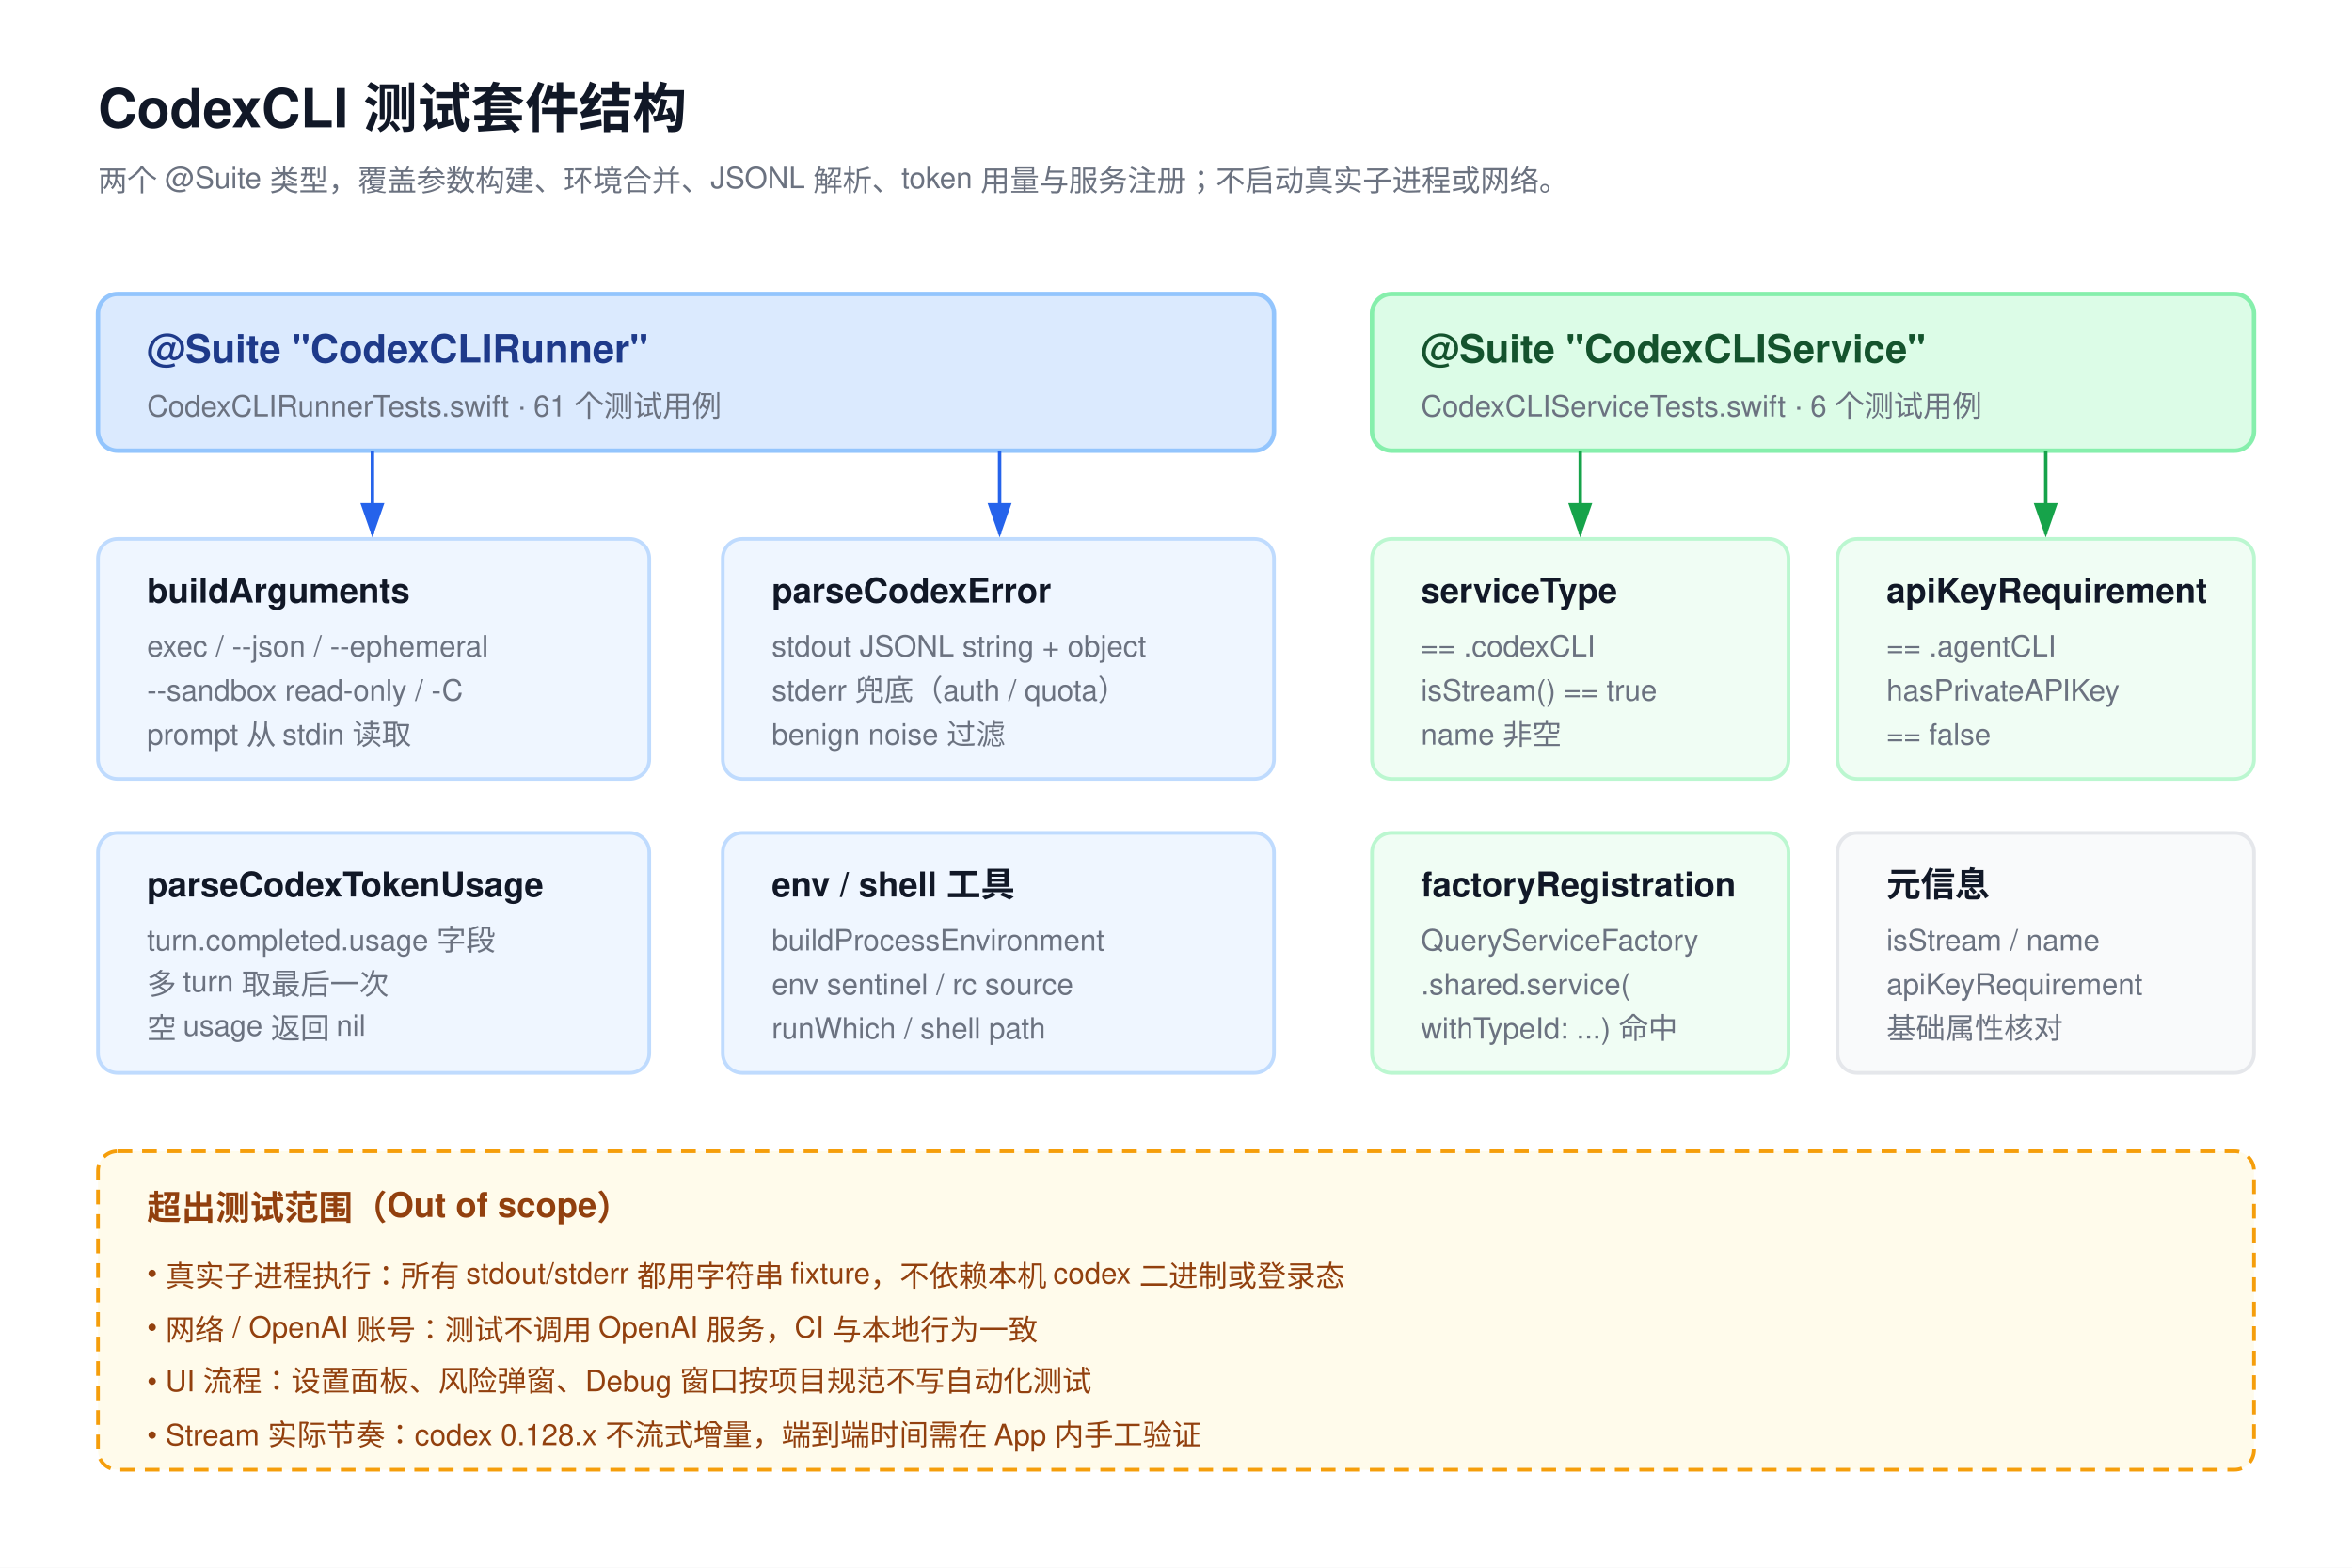
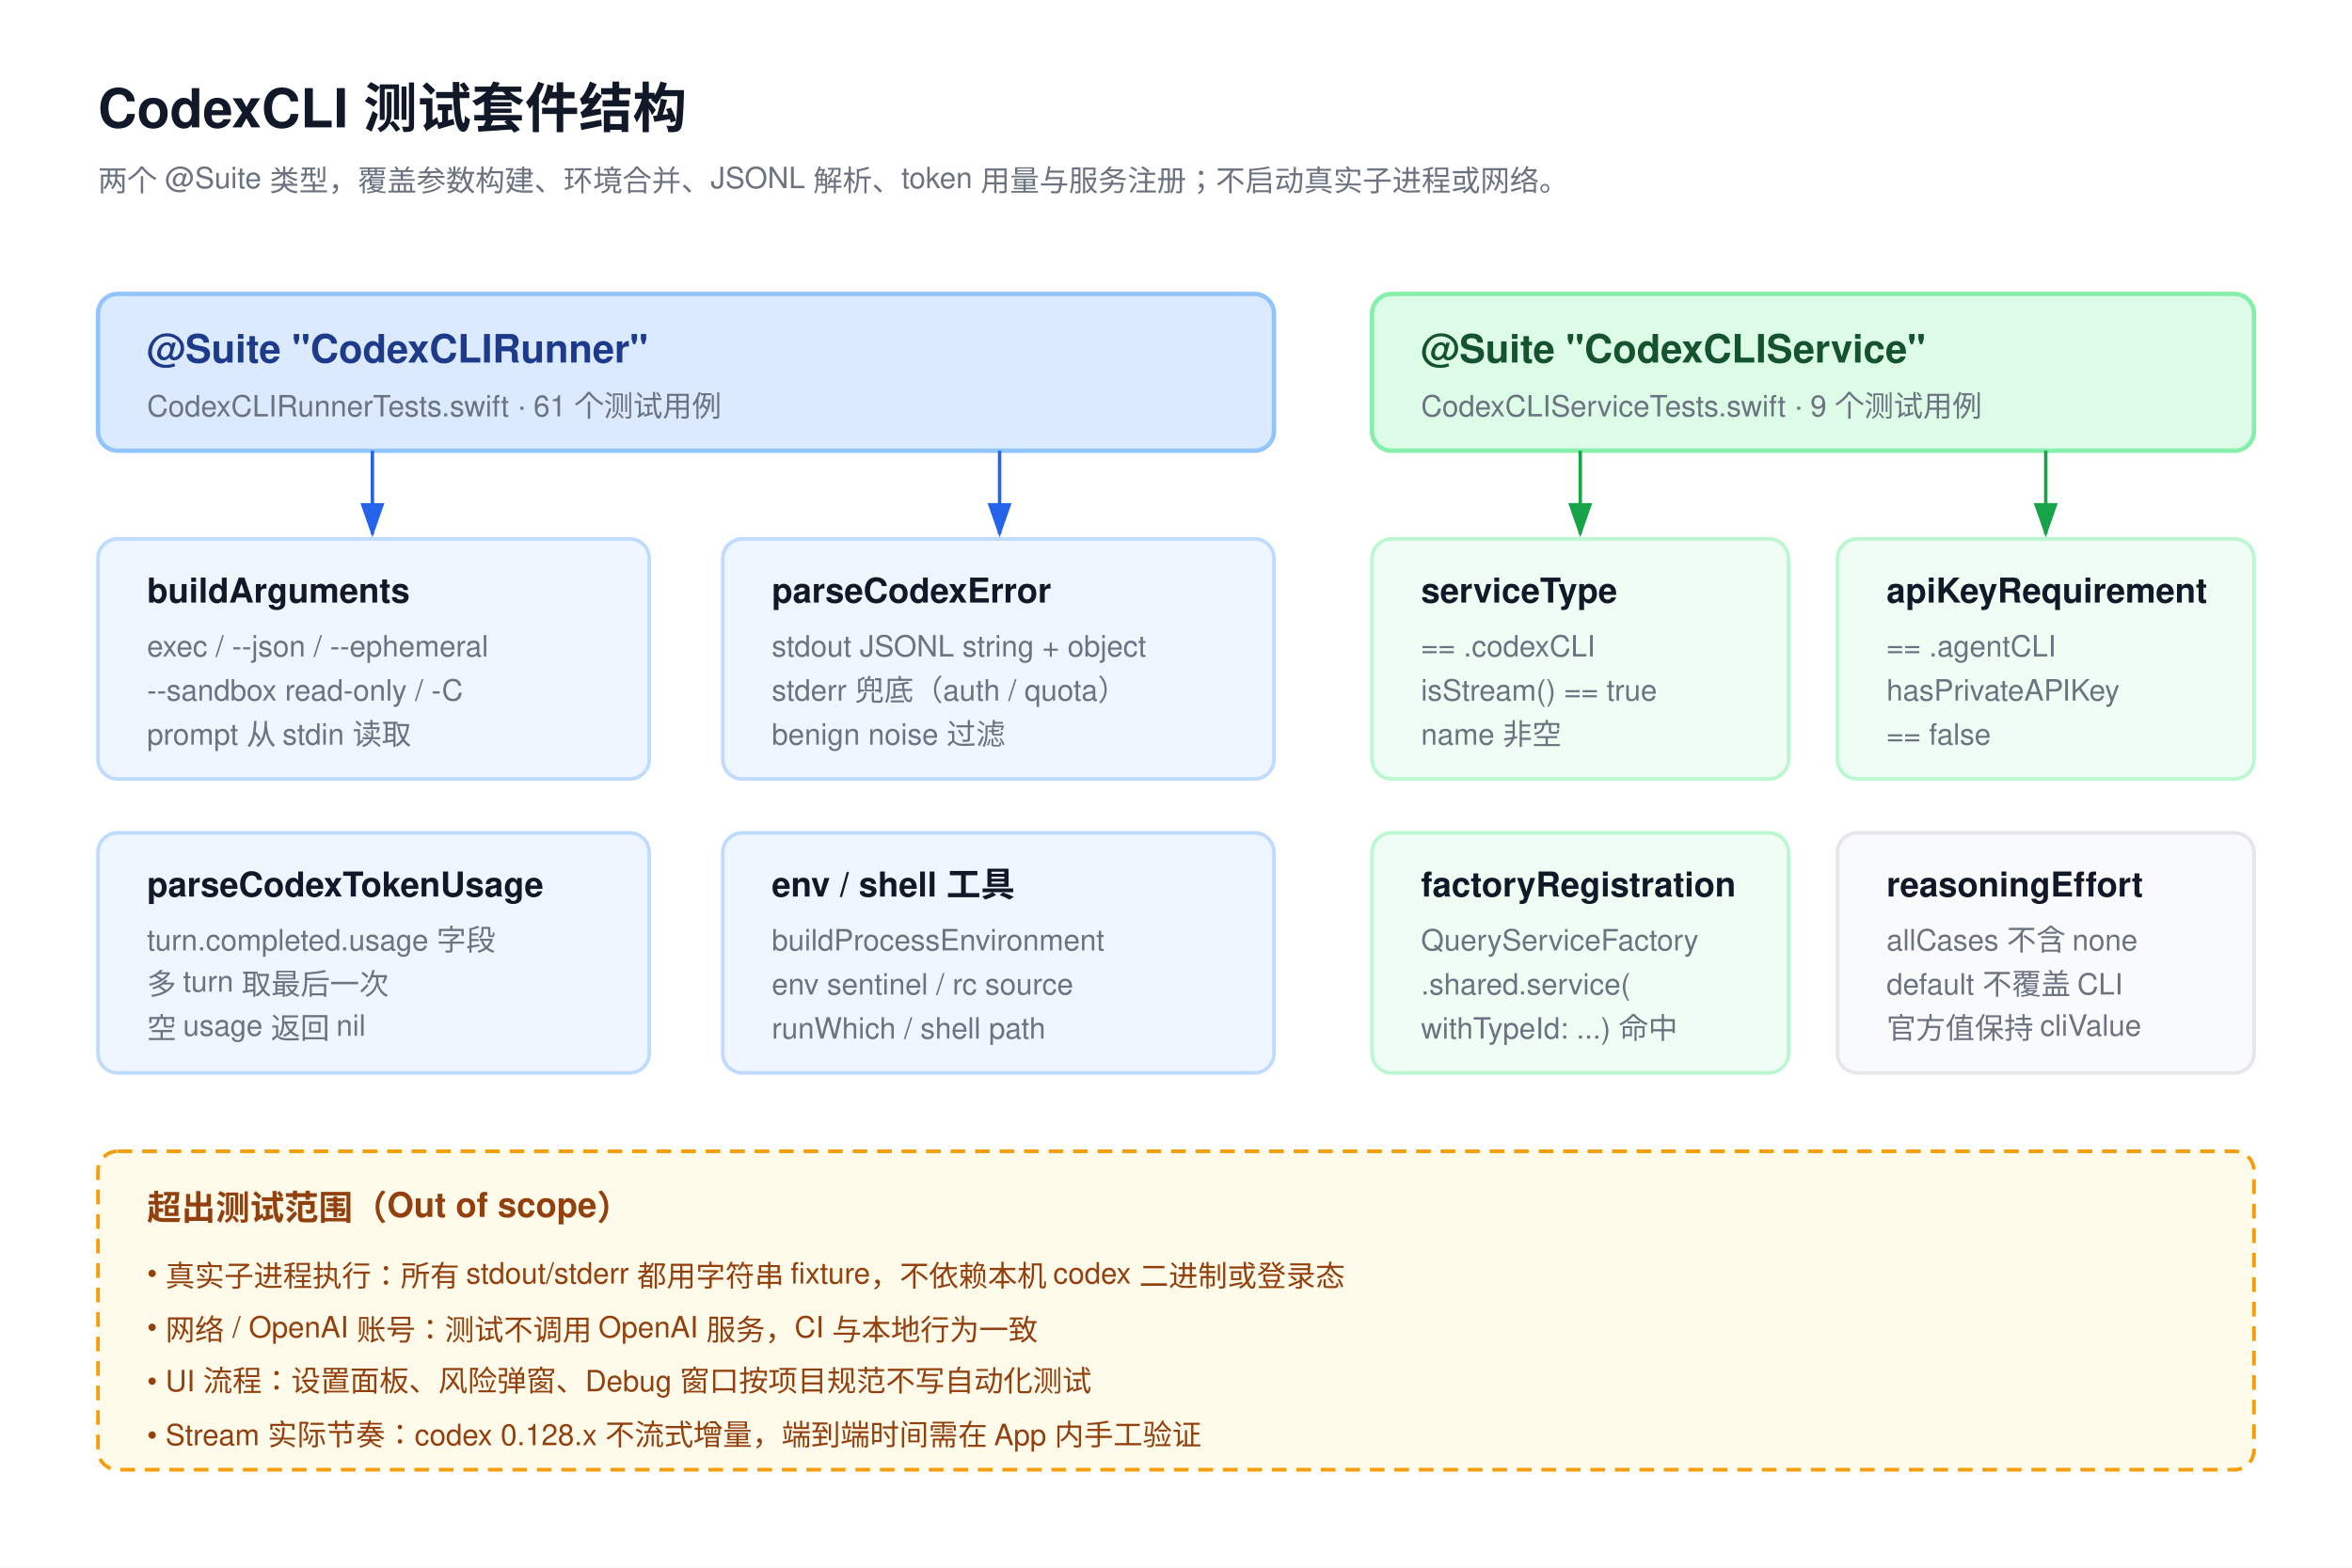
<svg xmlns="http://www.w3.org/2000/svg" viewBox="0 0 960 640" width="960" height="640">
  <style>
    text {
      font-family: "Helvetica Neue", Helvetica, Arial, "PingFang SC", "Microsoft YaHei", sans-serif;
      fill: #111827;
    }
    .title { font-size: 22px; font-weight: 600; }
    .suite-title { font-size: 16px; font-weight: 600; fill: #1e3a8a; }
    .suite-title-green { font-size: 16px; font-weight: 600; fill: #14532d; }
    .node-title { font-size: 14px; font-weight: 600; }
    .node-text { font-size: 12px; fill: #6b7280; }
    .legend-text { font-size: 12px; fill: #4b5563; }
    .scope-title { font-size: 14px; font-weight: 600; fill: #92400e; }
    .scope-text { font-size: 12px; fill: #92400e; }
  </style>
  <defs>
    <marker id="arrow-blue" markerWidth="10" markerHeight="7" refX="9" refY="3.5" orient="auto">
      <polygon points="0 0, 10 3.5, 0 7" fill="#2563eb" />
    </marker>
    <marker id="arrow-green" markerWidth="10" markerHeight="7" refX="9" refY="3.5" orient="auto">
      <polygon points="0 0, 10 3.5, 0 7" fill="#16a34a" />
    </marker>
  </defs>
  <rect width="960" height="640" fill="#ffffff" />
  <text x="40" y="52" class="title">CodexCLI 测试套件结构</text>
  <text x="40" y="78" class="node-text">两个 @Suite 类型，覆盖参数构建、环境合并、JSONL 解析、token 用量与服务注册；不启动真实子进程或网络。</text>
  <rect x="40" y="120" width="480" height="64" rx="8" fill="#dbeafe" stroke="#93c5fd" stroke-width="1.8" />
  <text x="60" y="148" class="suite-title">@Suite "CodexCLIRunner"</text>
  <text x="60" y="170" class="node-text">CodexCLIRunnerTests.swift · 61 个测试用例</text>
  <rect x="40" y="220" width="225" height="98" rx="8" fill="#eff6ff" stroke="#bfdbfe" stroke-width="1.5" />
  <text x="60" y="246" class="node-title">buildArguments</text>
  <text x="60" y="268" class="node-text">exec / --json / --ephemeral</text>
  <text x="60" y="286" class="node-text">--sandbox read-only / -C</text>
  <text x="60" y="304" class="node-text">prompt 从 stdin 读取</text>
  <rect x="295" y="220" width="225" height="98" rx="8" fill="#eff6ff" stroke="#bfdbfe" stroke-width="1.5" />
  <text x="315" y="246" class="node-title">parseCodexError</text>
  <text x="315" y="268" class="node-text">stdout JSONL string + object</text>
  <text x="315" y="286" class="node-text">stderr 兜底（auth / quota）</text>
  <text x="315" y="304" class="node-text">benign noise 过滤</text>
  <rect x="40" y="340" width="225" height="98" rx="8" fill="#eff6ff" stroke="#bfdbfe" stroke-width="1.5" />
  <text x="60" y="366" class="node-title">parseCodexTokenUsage</text>
  <text x="60" y="388" class="node-text">turn.completed.usage 字段</text>
  <text x="60" y="406" class="node-text">多 turn 取最后一次</text>
  <text x="60" y="424" class="node-text">空 usage 返回 nil</text>
  <rect x="295" y="340" width="225" height="98" rx="8" fill="#eff6ff" stroke="#bfdbfe" stroke-width="1.5" />
  <text x="315" y="366" class="node-title">env / shell 工具</text>
  <text x="315" y="388" class="node-text">buildProcessEnvironment</text>
  <text x="315" y="406" class="node-text">env sentinel / rc source</text>
  <text x="315" y="424" class="node-text">runWhich / shell path</text>
  <rect x="560" y="120" width="360" height="64" rx="8" fill="#dcfce7" stroke="#86efac" stroke-width="1.8" />
  <text x="580" y="148" class="suite-title-green">@Suite "CodexCLIService"</text>
-   <text x="580" y="170" class="node-text">CodexCLIServiceTests.swift · 6 个测试用例</text>
+   <text x="580" y="170" class="node-text">CodexCLIServiceTests.swift · 9 个测试用例</text>
  <rect x="560" y="220" width="170" height="98" rx="8" fill="#f0fdf4" stroke="#bbf7d0" stroke-width="1.5" />
  <text x="580" y="246" class="node-title">serviceType</text>
  <text x="580" y="268" class="node-text">== .codexCLI</text>
  <text x="580" y="286" class="node-text">isStream() == true</text>
  <text x="580" y="304" class="node-text">name 非空</text>
  <rect x="750" y="220" width="170" height="98" rx="8" fill="#f0fdf4" stroke="#bbf7d0" stroke-width="1.5" />
  <text x="770" y="246" class="node-title">apiKeyRequirement</text>
  <text x="770" y="268" class="node-text">== .agentCLI</text>
  <text x="770" y="286" class="node-text">hasPrivateAPIKey</text>
  <text x="770" y="304" class="node-text">== false</text>
  <rect x="560" y="340" width="170" height="98" rx="8" fill="#f0fdf4" stroke="#bbf7d0" stroke-width="1.5" />
  <text x="580" y="366" class="node-title">factoryRegistration</text>
  <text x="580" y="388" class="node-text">QueryServiceFactory</text>
  <text x="580" y="406" class="node-text">.shared.service(</text>
  <text x="580" y="424" class="node-text">withTypeId: ...) 命中</text>
  <rect x="750" y="340" width="170" height="98" rx="8" fill="#f9fafb" stroke="#e5e7eb" stroke-width="1.5" />
-   <text x="770" y="366" class="node-title">元信息</text>
-   <text x="770" y="388" class="node-text">isStream / name</text>
-   <text x="770" y="406" class="node-text">apiKeyRequirement</text>
-   <text x="770" y="424" class="node-text">基础属性核对</text>
+   <text x="770" y="366" class="node-title">reasoningEffort</text>
+   <text x="770" y="388" class="node-text">allCases 不含 none</text>
+   <text x="770" y="406" class="node-text">default 不覆盖 CLI</text>
+   <text x="770" y="424" class="node-text">官方值保持 cliValue</text>
  <line x1="152" y1="184" x2="152" y2="218" stroke="#2563eb" stroke-width="1.4" marker-end="url(#arrow-blue)" />
  <line x1="408" y1="184" x2="408" y2="218" stroke="#2563eb" stroke-width="1.4" marker-end="url(#arrow-blue)" />
  <line x1="645" y1="184" x2="645" y2="218" stroke="#16a34a" stroke-width="1.4" marker-end="url(#arrow-green)" />
  <line x1="835" y1="184" x2="835" y2="218" stroke="#16a34a" stroke-width="1.4" marker-end="url(#arrow-green)" />
  <rect x="40" y="470" width="880" height="130" rx="8" fill="#fffbeb" stroke="#f59e0b" stroke-width="1.5" stroke-dasharray="6 4" />
  <text x="60" y="498" class="scope-title">超出测试范围（Out of scope）</text>
  <text x="60" y="524" class="scope-text">• 真实子进程执行：所有 stdout/stderr 都用字符串 fixture，不依赖本机 codex 二进制或登录态</text>
  <text x="60" y="546" class="scope-text">• 网络 / OpenAI 账号：测试不调用 OpenAI 服务，CI 与本地行为一致</text>
  <text x="60" y="568" class="scope-text">• UI 流程：设置面板、风险弹窗、Debug 窗口按项目规范不写自动化测试</text>
  <text x="60" y="590" class="scope-text">• Stream 实际节奏：codex 0.128.x 不流式增量，端到端时间需在 App 内手工验证</text>
</svg>
